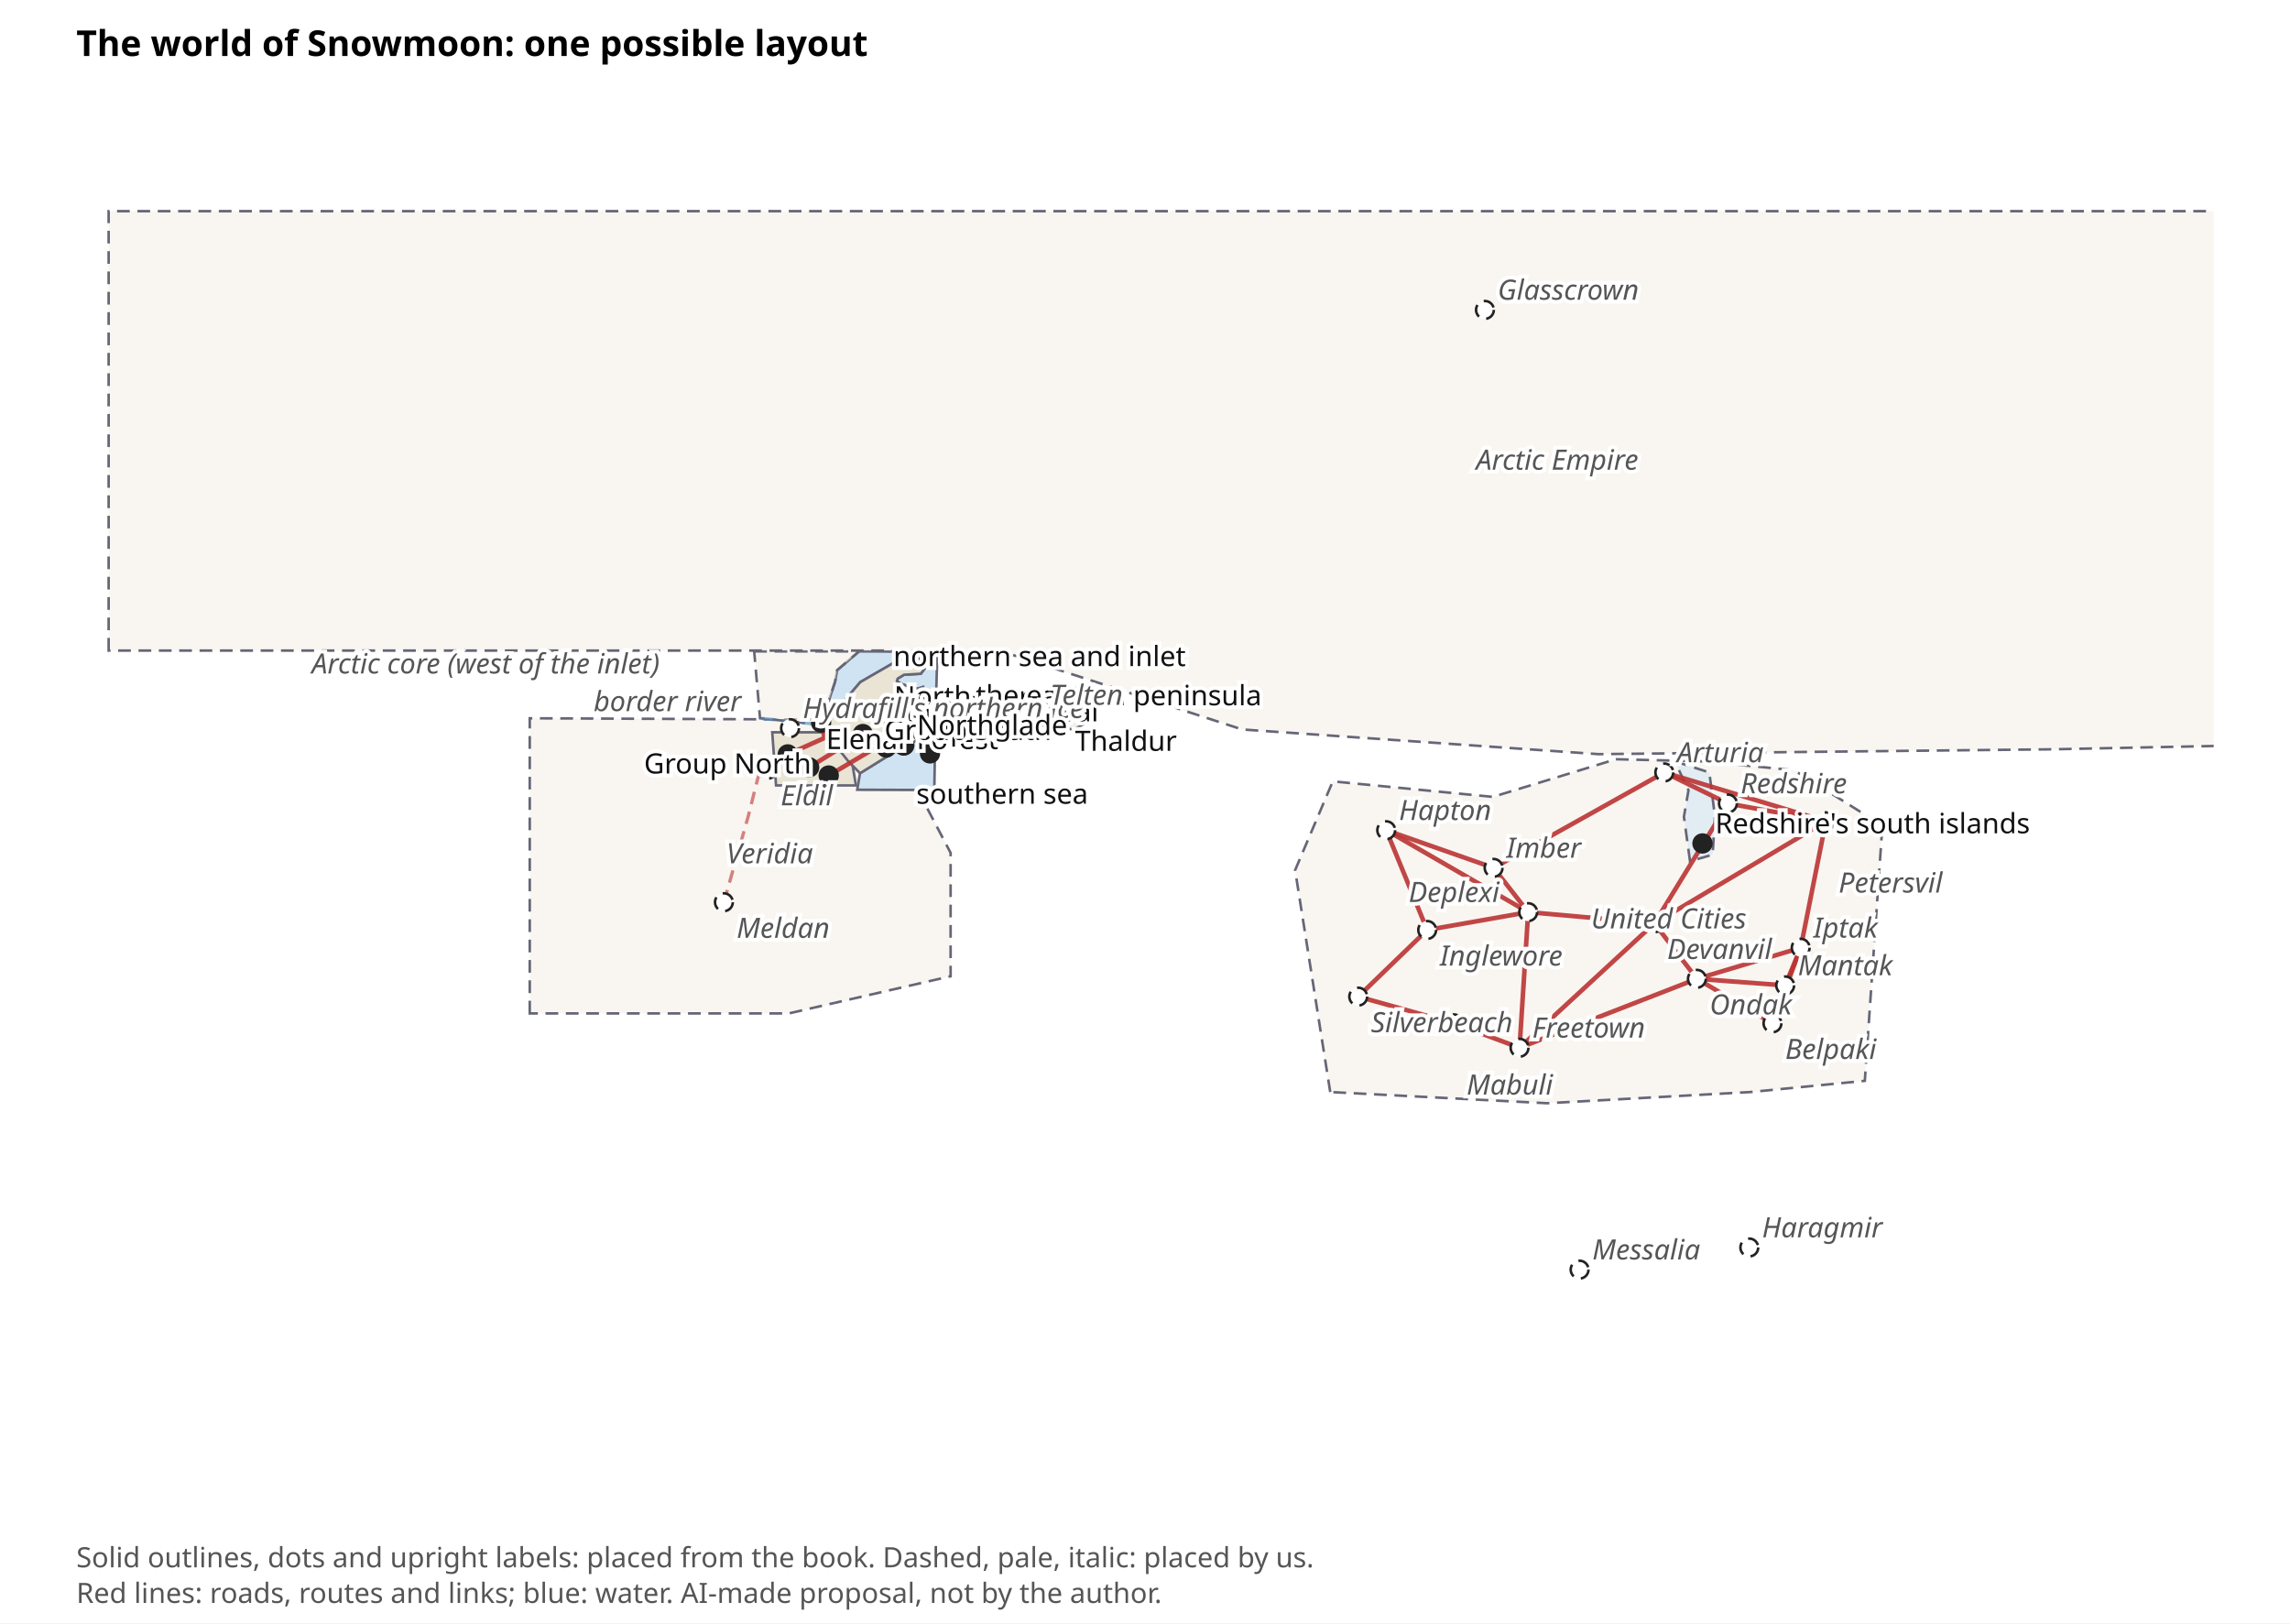
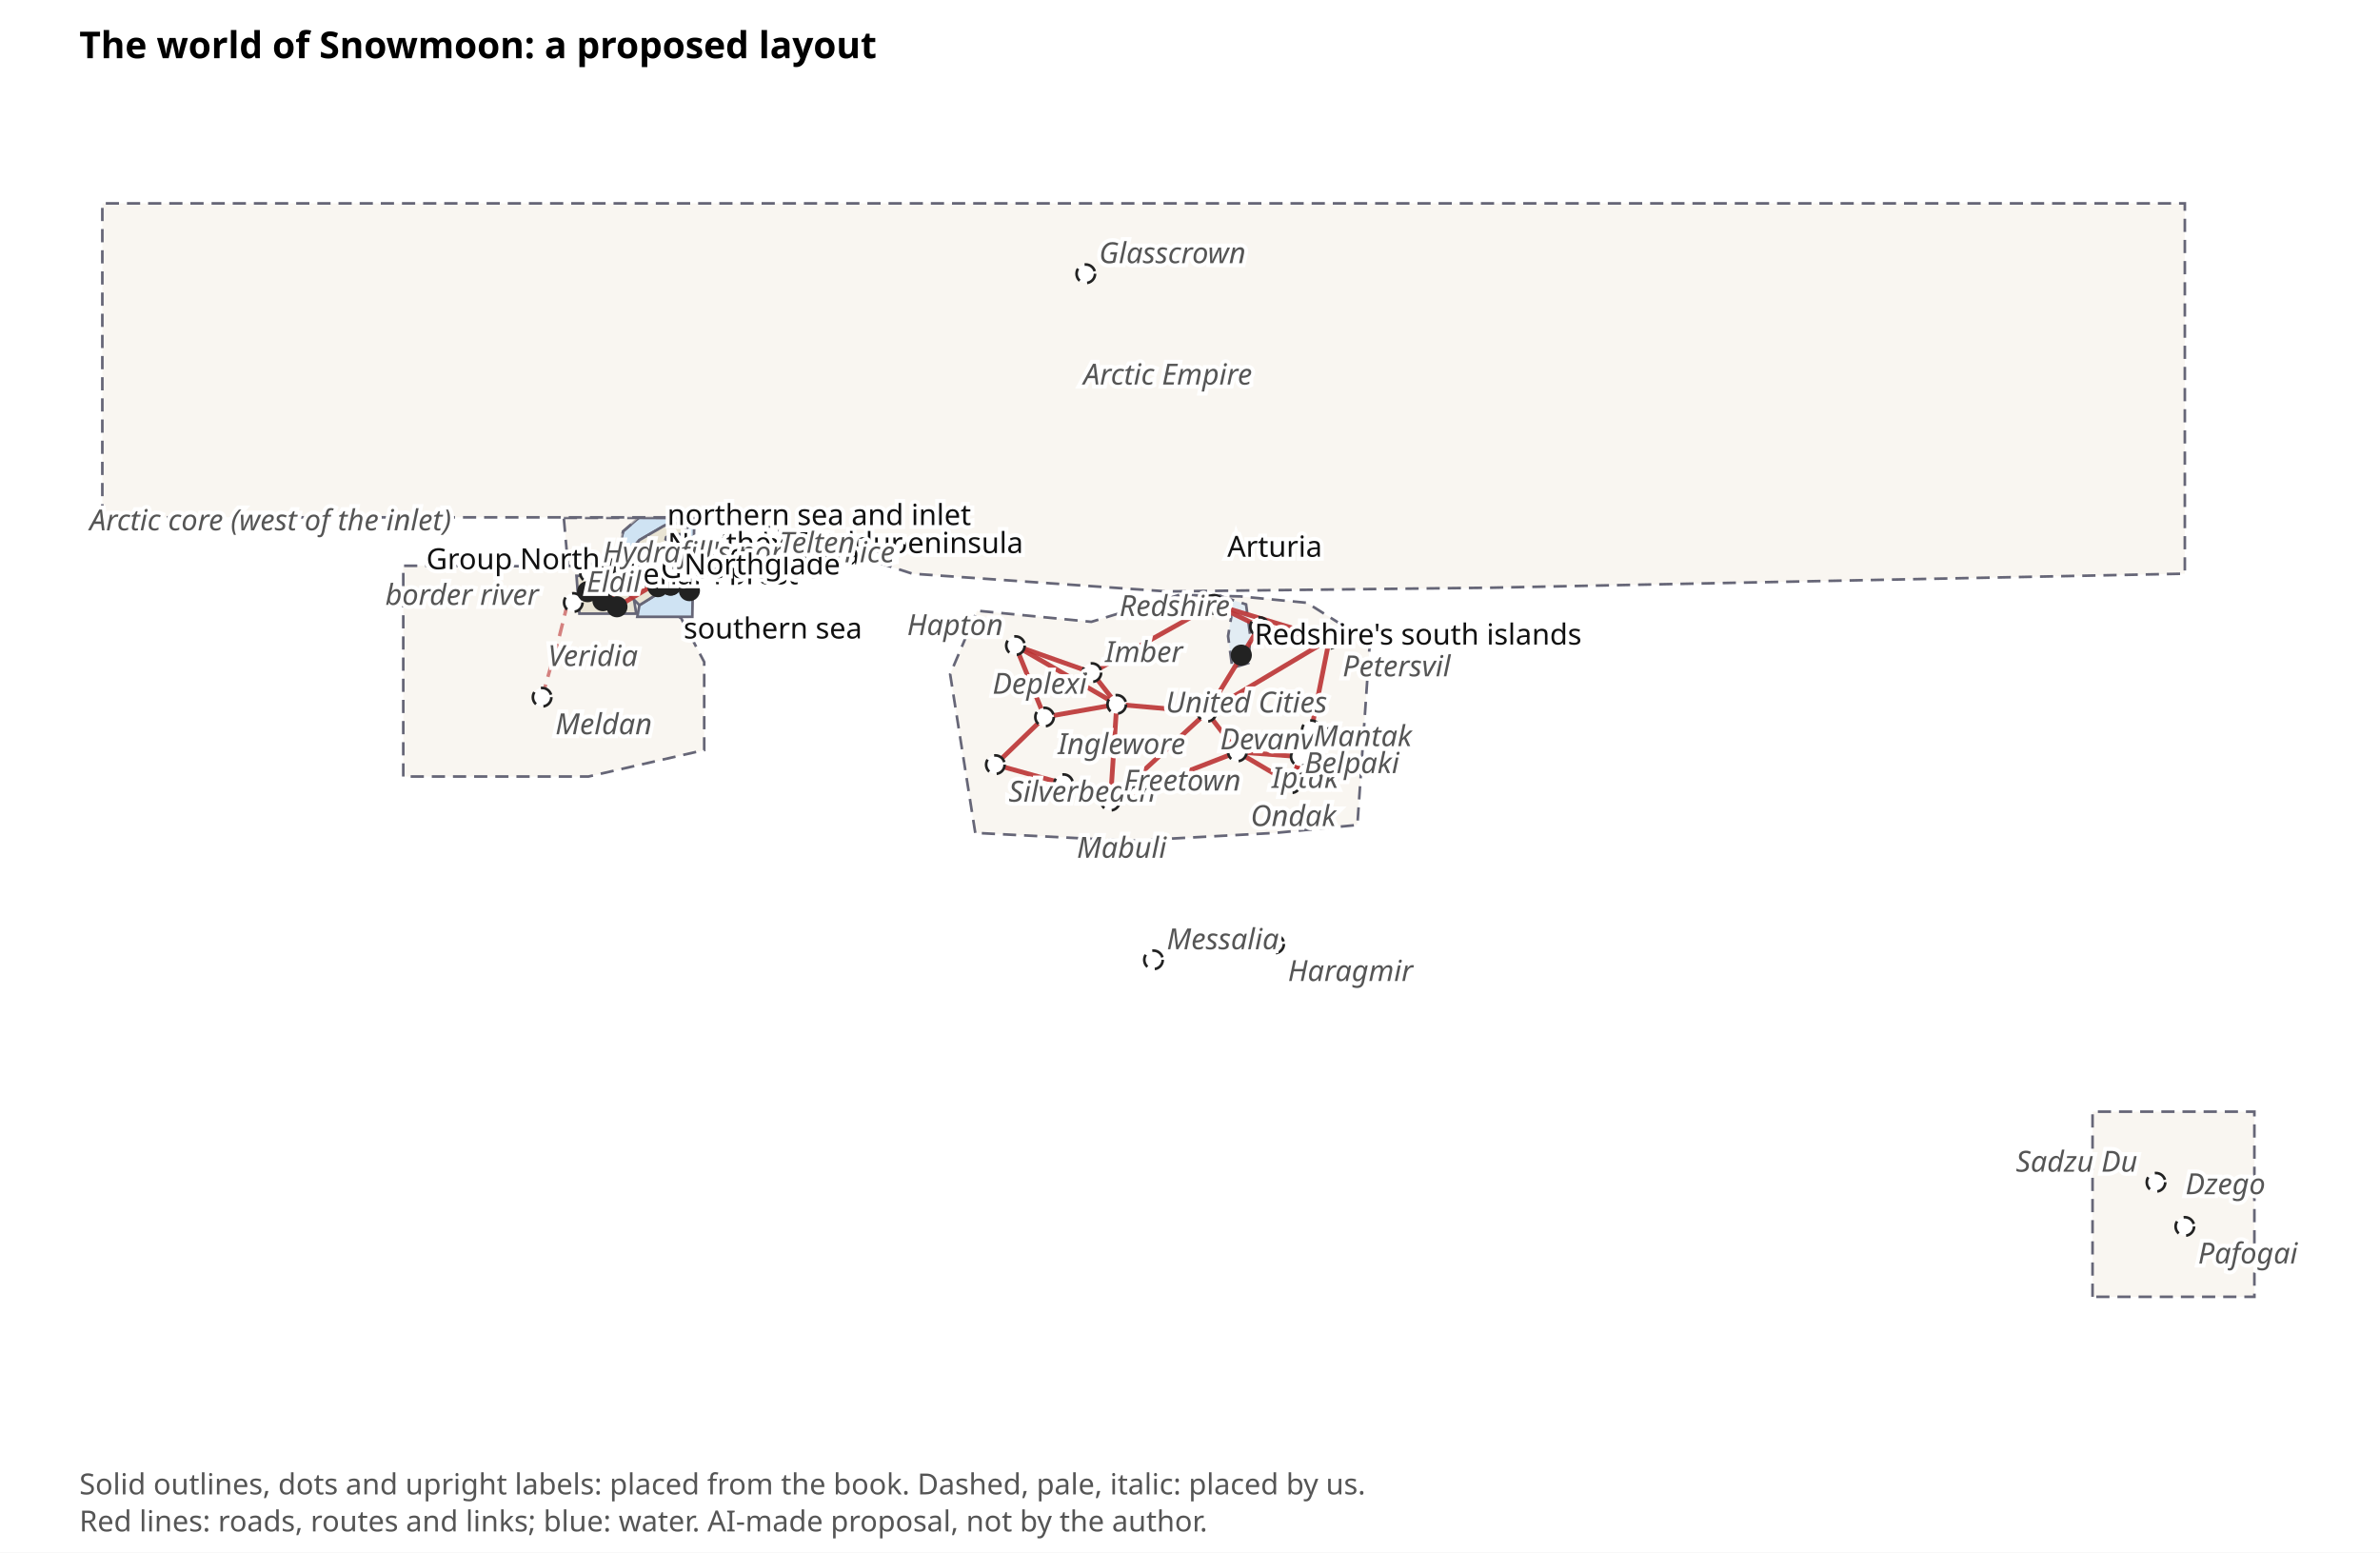
- <svg xmlns="http://www.w3.org/2000/svg" width="900" height="638" viewBox="0 0 900 638" font-family="sans-serif" font-size="11">
+ <svg xmlns="http://www.w3.org/2000/svg" width="900" height="587" viewBox="0 0 900 587" font-family="sans-serif" font-size="11">
  <defs>
    <clipPath id="c">
-       <rect x="30" y="34" width="840" height="544" />
+       <rect x="30" y="34" width="840" height="493" />
    </clipPath>
  </defs>
-   <rect width="900" height="638" fill="#fff" />
-   <text x="30" y="22" font-size="14" font-weight="bold">The world of Snowmoon: one possible layout</text>
-   <text x="30" y="616" fill="#555">Solid outlines, dots and upright labels: placed from the book. Dashed, pale, italic: placed by us.</text>
-   <text x="30" y="630" fill="#555">Red lines: roads, routes and links; blue: water. AI-made proposal, not by the author.</text>
+   <rect width="900" height="587" fill="#fff" />
+   <text x="30" y="22" font-size="14" font-weight="bold">The world of Snowmoon: a proposed layout</text>
+   <text x="30" y="565" fill="#555">Solid outlines, dots and upright labels: placed from the book. Dashed, pale, italic: placed by us.</text>
+   <text x="30" y="579" fill="#555">Red lines: roads, routes and links; blue: water. AI-made proposal, not by the author.</text>
  <g clip-path="url(#c)">
-     <polygon points="208.2,398.3 208.2,282.3 320.2,282.8 332.3,301.3 360.9,311.0 373.6,335.2 373.6,383.7 310.0,398.3" fill="#f3efe6" fill-opacity="0.55" stroke="#667" stroke-dasharray="5,3" />
-     <polygon points="303.5,287.8 332.9,287.8 336.4,308.7 305.0,308.7" fill="#e9e4d4" fill-opacity="1" stroke="#667" />
-     <polygon points="337.4,256.2 329.0,263.4 328.2,267.9 325.8,275.2 325.6,277.8 320.8,283.1 320.2,284.6 321.1,285.2 322.4,284.1 324.2,284.4 338.1,268.1 351.6,260.3 354.0,259.5 362.3,258.8 364.8,260.9 361.9,264.8 355.3,265.2 352.8,266.7 352.5,267.7 354.0,268.7 359.4,270.6 360.8,270.6 362.8,270.0 363.0,271.1 361.9,273.7 367.8,277.2 368.4,256.2 337.6,256.0" fill="#cfe3f3" fill-opacity="1" stroke="#667" />
-     <polygon points="367.5,285.9 364.1,287.8 362.1,289.9 358.8,291.8 354.8,293.5 338.0,303.9 336.9,310.4 367.2,310.5 367.6,285.8" fill="#cfe3f3" fill-opacity="1" stroke="#667" />
-     <polygon points="324.2,284.4 338.1,268.1 351.6,260.3 354.0,259.5 362.3,258.8 364.8,260.9 361.9,264.8 355.3,265.2 352.8,266.7 352.5,267.7 354.0,268.7 359.4,270.6 360.8,270.6 362.8,270.0 363.0,271.1 361.9,273.7 367.8,277.2 367.5,285.9 364.1,287.8 362.1,289.9 358.8,291.8 354.8,293.5 338.0,303.9 333.3,299.1 327.9,292.3" fill="#e9e4d4" fill-opacity="1" stroke="#667" />
-     <polygon points="367.8,277.2 385.3,278.3 396.8,280.5 385.1,283.7 367.5,285.9" fill="#e9e4d4" fill-opacity="1" stroke="#667" />
-     <polygon points="357.0,293.2 357.0,293.0 357.0,292.9 356.9,292.7 356.8,292.6 356.6,292.5 356.5,292.4 356.3,292.4 356.1,292.3 355.9,292.3 355.8,292.3 355.6,292.4 355.4,292.4 355.2,292.5 355.1,292.6 355.0,292.7 354.9,292.9 354.9,293.0 354.8,293.2 354.9,293.3 354.9,293.5 355.0,293.6 355.1,293.7 355.2,293.9 355.4,293.9 355.6,294.0 355.8,294.0 355.9,294.1 356.1,294.0 356.3,294.0 356.5,293.9 356.6,293.9 356.8,293.7 356.9,293.6 357.0,293.5 357.0,293.3" fill="#e9e4d4" fill-opacity="1" stroke="#667" />
-     <polygon points="296.4,256.0 337.6,256.0 337.4,256.2 329.0,263.4 328.2,267.9 325.8,275.2 325.6,277.8 320.8,283.1 320.2,284.6 310.3,283.5 298.7,282.3" fill="#f3efe6" fill-opacity="0.55" stroke="#667" stroke-dasharray="5,3" />
-     <polygon points="405.7,276.9 426.2,276.0 431.4,281.4 422.2,286.7 405.7,285.1" fill="#f3efe6" fill-opacity="1" stroke="#667" />
-     <polygon points="42.7,255.7 42.7,83.0 1188.2,83.0 1188.2,286.7 806.4,294.5 628.2,296.4 488.2,286.7 392.7,255.7" fill="#f3efe6" fill-opacity="0.55" stroke="#667" stroke-dasharray="5,3" />
-     <polygon points="522.8,429.2 509.0,342.0 523.8,307.1 586.7,313.2 635.1,298.4 668.6,299.2 705.1,302.7 739.8,324.5 732.9,424.8 688.0,429.2 608.0,433.6" fill="#f3efe6" fill-opacity="0.55" stroke="#667" stroke-dasharray="5,3" />
-     <polygon points="658.2,299.2 671.8,303.6 674.0,321.0 673.1,335.9 664.2,338.5 661.8,321.0 663.6,310.6" fill="#cfe3f3" fill-opacity="0.55" stroke="#667" stroke-dasharray="5,3" />
-     <polygon points="1137.3,684.4 1137.3,582.5 1226.4,582.5 1226.4,684.4" fill="#f3efe6" fill-opacity="0.55" stroke="#667" stroke-dasharray="5,3" />
-     <polyline points="284.5,354.6 294.1,320.7 298.5,303.2" fill="none" stroke="#b33" stroke-width="1.3" stroke-dasharray="5,3" opacity="0.6" />
-     <polyline points="320.2,284.6 310.3,283.5 298.7,282.3" fill="none" stroke="#4a86b8" stroke-width="1.3" stroke-dasharray="5,3" opacity="0.6" />
-     <polyline points="309.6,296.5 324.1,290.0 322.7,284.0" fill="none" stroke="#b33" stroke-width="1.8" opacity="0.9" />
-     <polyline points="318.0,301.6 339.1,288.5" fill="none" stroke="#b33" stroke-width="1.8" opacity="0.9" />
-     <polyline points="325.7,304.8 342.6,294.8 348.3,293.8" fill="none" stroke="#b33" stroke-width="1.8" opacity="0.9" />
-     <polyline points="365.5,296.1 362.2,287.5" fill="none" stroke="#b33" stroke-width="1.8" opacity="0.9" />
-     <polyline points="533.8,391.7 571.4,402.2" fill="none" stroke="#b33" stroke-width="1.8" opacity="0.9" />
-     <polyline points="533.8,391.7 560.9,365.5" fill="none" stroke="#b33" stroke-width="1.8" opacity="0.9" />
-     <polyline points="571.4,402.2 597.2,411.8" fill="none" stroke="#b33" stroke-width="1.8" opacity="0.9" />
-     <polyline points="560.9,365.5 544.8,326.3" fill="none" stroke="#b33" stroke-width="1.8" opacity="0.9" />
-     <polyline points="560.9,365.5 600.6,358.5" fill="none" stroke="#b33" stroke-width="1.8" opacity="0.9" />
-     <polyline points="544.8,326.3 587.0,341.1" fill="none" stroke="#b33" stroke-width="1.8" opacity="0.9" />
-     <polyline points="544.8,326.3 600.6,358.5" fill="none" stroke="#b33" stroke-width="1.8" opacity="0.9" />
-     <polyline points="587.0,341.1 654.1,303.6" fill="none" stroke="#b33" stroke-width="1.8" opacity="0.9" />
-     <polyline points="587.0,341.1 600.6,358.5" fill="none" stroke="#b33" stroke-width="1.8" opacity="0.9" />
-     <polyline points="654.1,303.6 679.1,315.8" fill="none" stroke="#b33" stroke-width="1.8" opacity="0.9" />
-     <polyline points="654.1,303.6 717.6,322.8" fill="none" stroke="#b33" stroke-width="1.8" opacity="0.9" />
-     <polyline points="679.1,315.8 717.6,322.8" fill="none" stroke="#b33" stroke-width="1.8" opacity="0.9" />
-     <polyline points="679.1,315.8 650.2,362.9" fill="none" stroke="#b33" stroke-width="1.8" opacity="0.9" />
-     <polyline points="717.6,322.8 650.2,362.9" fill="none" stroke="#b33" stroke-width="1.8" opacity="0.9" />
-     <polyline points="717.6,322.8 707.7,372.5" fill="none" stroke="#b33" stroke-width="1.8" opacity="0.9" />
-     <polyline points="600.6,358.5 597.2,411.8" fill="none" stroke="#b33" stroke-width="1.8" opacity="0.9" />
-     <polyline points="600.6,358.5 650.2,362.9" fill="none" stroke="#b33" stroke-width="1.8" opacity="0.9" />
-     <polyline points="597.2,411.8 650.2,362.9" fill="none" stroke="#b33" stroke-width="1.8" opacity="0.9" />
-     <polyline points="597.2,411.8 666.9,384.7" fill="none" stroke="#b33" stroke-width="1.8" opacity="0.9" />
-     <polyline points="650.2,362.9 666.9,384.7" fill="none" stroke="#b33" stroke-width="1.8" opacity="0.9" />
-     <polyline points="666.9,384.7 707.7,372.5" fill="none" stroke="#b33" stroke-width="1.8" opacity="0.9" />
-     <polyline points="666.9,384.7 701.6,387.3" fill="none" stroke="#b33" stroke-width="1.8" opacity="0.9" />
-     <polyline points="666.9,384.7 696.6,402.2" fill="none" stroke="#b33" stroke-width="1.8" opacity="0.9" />
-     <polyline points="707.7,372.5 701.6,387.3" fill="none" stroke="#b33" stroke-width="1.8" opacity="0.9" />
-     <polyline points="701.6,387.3 696.6,402.2" fill="none" stroke="#b33" stroke-width="1.8" opacity="0.9" />
-     <polyline points="707.7,372.5 696.6,402.2" fill="none" stroke="#b33" stroke-width="1.8" opacity="0.9" />
-     <circle cx="284.5" cy="354.6" r="3.5" fill="#fff" stroke="#222" stroke-dasharray="5,3" />
-     <circle cx="301.8" cy="302.5" r="3.5" fill="#fff" stroke="#222" stroke-dasharray="5,3" />
-     <circle cx="310.5" cy="286.2" r="3.5" fill="#fff" stroke="#222" stroke-dasharray="5,3" />
-     <circle cx="355.4" cy="292.9" r="3.5" fill="#222" stroke="#222" />
-     <circle cx="355.1" cy="293.0" r="3.5" fill="#222" stroke="#222" />
-     <circle cx="309.6" cy="296.5" r="3.5" fill="#222" stroke="#222" />
-     <circle cx="322.7" cy="284.0" r="3.5" fill="#222" stroke="#222" />
-     <circle cx="318.0" cy="301.6" r="3.5" fill="#222" stroke="#222" />
-     <circle cx="339.1" cy="288.5" r="3.5" fill="#222" stroke="#222" />
-     <circle cx="325.7" cy="304.8" r="3.5" fill="#222" stroke="#222" />
-     <circle cx="348.3" cy="293.8" r="3.5" fill="#222" stroke="#222" />
-     <circle cx="365.5" cy="296.1" r="3.5" fill="#222" stroke="#222" />
-     <circle cx="362.2" cy="287.5" r="3.5" fill="#222" stroke="#222" />
-     <circle cx="407.7" cy="281.0" r="3.5" fill="#fff" stroke="#222" stroke-dasharray="5,3" />
-     <circle cx="583.6" cy="121.8" r="3.5" fill="#fff" stroke="#222" stroke-dasharray="5,3" />
-     <circle cx="669.1" cy="331.5" r="3.5" fill="#222" stroke="#222" />
-     <circle cx="679.1" cy="315.8" r="3.5" fill="#fff" stroke="#222" stroke-dasharray="5,3" />
-     <circle cx="654.1" cy="303.6" r="3.5" fill="#fff" stroke="#222" stroke-dasharray="5,3" />
-     <circle cx="717.6" cy="322.8" r="3.5" fill="#fff" stroke="#222" stroke-dasharray="5,3" />
-     <circle cx="650.2" cy="362.9" r="3.5" fill="#fff" stroke="#222" stroke-dasharray="5,3" />
-     <circle cx="587.0" cy="341.1" r="3.5" fill="#fff" stroke="#222" stroke-dasharray="5,3" />
-     <circle cx="544.8" cy="326.3" r="3.5" fill="#fff" stroke="#222" stroke-dasharray="5,3" />
-     <circle cx="600.6" cy="358.5" r="3.5" fill="#fff" stroke="#222" stroke-dasharray="5,3" />
-     <circle cx="560.9" cy="365.5" r="3.5" fill="#fff" stroke="#222" stroke-dasharray="5,3" />
-     <circle cx="533.8" cy="391.7" r="3.5" fill="#fff" stroke="#222" stroke-dasharray="5,3" />
-     <circle cx="571.4" cy="402.2" r="3.5" fill="#fff" stroke="#222" stroke-dasharray="5,3" />
-     <circle cx="597.2" cy="411.8" r="3.5" fill="#fff" stroke="#222" stroke-dasharray="5,3" />
-     <circle cx="666.9" cy="384.7" r="3.5" fill="#fff" stroke="#222" stroke-dasharray="5,3" />
-     <circle cx="707.7" cy="372.5" r="3.5" fill="#fff" stroke="#222" stroke-dasharray="5,3" />
-     <circle cx="701.6" cy="387.3" r="3.5" fill="#fff" stroke="#222" stroke-dasharray="5,3" />
-     <circle cx="696.6" cy="402.2" r="3.5" fill="#fff" stroke="#222" stroke-dasharray="5,3" />
-     <circle cx="620.8" cy="499.0" r="3.5" fill="#fff" stroke="#222" stroke-dasharray="5,3" />
-     <circle cx="687.5" cy="490.3" r="3.5" fill="#fff" stroke="#222" stroke-dasharray="5,3" />
-     <circle cx="1188.2" cy="645.6" r="3.5" fill="#fff" stroke="#222" stroke-dasharray="5,3" />
-     <circle cx="1172.3" cy="621.3" r="3.5" fill="#fff" stroke="#222" stroke-dasharray="5,3" />
-     <text x="285.5" y="339.3" fill="#555" font-style="italic" stroke="#fff" stroke-width="3" paint-order="stroke">Veridia</text>
-     <text x="324.7" y="294.4" fill="#111" stroke="#fff" stroke-width="3" paint-order="stroke">Elenar Forest</text>
-     <text x="351.1" y="261.8" fill="#111" stroke="#fff" stroke-width="3" paint-order="stroke">northern sea and inlet</text>
-     <text x="360.1" y="315.9" fill="#111" stroke="#fff" stroke-width="3" paint-order="stroke">southern sea</text>
-     <text x="351.4" y="277.6" fill="#111" stroke="#fff" stroke-width="3" paint-order="stroke">Northshore</text>
-     <text x="383.5" y="277.2" fill="#111" stroke="#fff" stroke-width="3" paint-order="stroke">the eastern peninsula</text>
-     <text x="122.5" y="264.7" fill="#555" font-style="italic" stroke="#fff" stroke-width="3" paint-order="stroke">Arctic core (west of the inlet)</text>
-     <text x="422.5" y="295.1" fill="#111" stroke="#fff" stroke-width="3" paint-order="stroke">Thaldur</text>
-     <text x="580.1" y="184.6" fill="#555" font-style="italic" stroke="#fff" stroke-width="3" paint-order="stroke">Arctic Empire</text>
-     <text x="625.3" y="364.9" fill="#555" font-style="italic" stroke="#fff" stroke-width="3" paint-order="stroke">United Cities</text>
-     <text x="1186.1" y="629.8" fill="#555" font-style="italic" stroke="#fff" stroke-width="3" paint-order="stroke">Dzego</text>
-     <text x="233.3" y="279.5" fill="#555" font-style="italic" stroke="#fff" stroke-width="3" paint-order="stroke">border river</text>
-     <text x="253.1" y="304.0" fill="#111" stroke="#fff" stroke-width="3" paint-order="stroke">Group North</text>
-     <text x="344.1" y="284.5" fill="#111" stroke="#fff" stroke-width="3" paint-order="stroke">Group Center</text>
-     <text x="347.6" y="290.8" fill="#111" stroke="#fff" stroke-width="3" paint-order="stroke">Group South</text>
-     <text x="367.2" y="283.5" fill="#111" stroke="#fff" stroke-width="3" paint-order="stroke">Group Naval</text>
-     <text x="289.5" y="368.6" fill="#555" font-style="italic" stroke="#fff" stroke-width="3" paint-order="stroke">Meldan</text>
-     <text x="306.8" y="316.5" fill="#555" font-style="italic" stroke="#fff" stroke-width="3" paint-order="stroke">Eldil</text>
-     <text x="315.5" y="282.2" fill="#555" font-style="italic" stroke="#fff" stroke-width="3" paint-order="stroke">Hydrafill's northern ice</text>
-     <text x="360.4" y="288.9" fill="#111" stroke="#fff" stroke-width="3" paint-order="stroke">Northglade</text>
-     <text x="412.7" y="277.0" fill="#555" font-style="italic" stroke="#fff" stroke-width="3" paint-order="stroke">Telten</text>
-     <text x="588.6" y="117.8" fill="#555" font-style="italic" stroke="#fff" stroke-width="3" paint-order="stroke">Glasscrown</text>
-     <text x="674.1" y="327.5" fill="#111" stroke="#fff" stroke-width="3" paint-order="stroke">Redshire's south islands</text>
-     <text x="684.1" y="311.8" fill="#555" font-style="italic" stroke="#fff" stroke-width="3" paint-order="stroke">Redshire</text>
-     <text x="659.1" y="299.6" fill="#555" font-style="italic" stroke="#fff" stroke-width="3" paint-order="stroke">Arturia</text>
-     <text x="722.6" y="350.8" fill="#555" font-style="italic" stroke="#fff" stroke-width="3" paint-order="stroke">Petersvil</text>
-     <text x="655.2" y="376.9" fill="#555" font-style="italic" stroke="#fff" stroke-width="3" paint-order="stroke">Devanvil</text>
-     <text x="592.0" y="337.1" fill="#555" font-style="italic" stroke="#fff" stroke-width="3" paint-order="stroke">Imber</text>
-     <text x="549.8" y="322.3" fill="#555" font-style="italic" stroke="#fff" stroke-width="3" paint-order="stroke">Hapton</text>
-     <text x="553.6" y="354.5" fill="#555" font-style="italic" stroke="#fff" stroke-width="3" paint-order="stroke">Deplexi</text>
-     <text x="565.9" y="379.5" fill="#555" font-style="italic" stroke="#fff" stroke-width="3" paint-order="stroke">Inglewore</text>
-     <text x="538.8" y="405.7" fill="#555" font-style="italic" stroke="#fff" stroke-width="3" paint-order="stroke">Silverbeach</text>
-     <text x="576.4" y="430.2" fill="#555" font-style="italic" stroke="#fff" stroke-width="3" paint-order="stroke">Mabuli</text>
-     <text x="602.2" y="407.8" fill="#555" font-style="italic" stroke="#fff" stroke-width="3" paint-order="stroke">Freetown</text>
-     <text x="671.9" y="398.7" fill="#555" font-style="italic" stroke="#fff" stroke-width="3" paint-order="stroke">Ondak</text>
-     <text x="712.7" y="368.5" fill="#555" font-style="italic" stroke="#fff" stroke-width="3" paint-order="stroke">Iptak</text>
-     <text x="706.6" y="383.3" fill="#555" font-style="italic" stroke="#fff" stroke-width="3" paint-order="stroke">Mantak</text>
-     <text x="701.6" y="416.2" fill="#555" font-style="italic" stroke="#fff" stroke-width="3" paint-order="stroke">Belpaki</text>
-     <text x="625.8" y="495.0" fill="#555" font-style="italic" stroke="#fff" stroke-width="3" paint-order="stroke">Messalia</text>
-     <text x="692.5" y="486.3" fill="#555" font-style="italic" stroke="#fff" stroke-width="3" paint-order="stroke">Haragmir</text>
-     <text x="1193.2" y="659.6" fill="#555" font-style="italic" stroke="#fff" stroke-width="3" paint-order="stroke">Pafogai Du</text>
-     <text x="1177.3" y="617.3" fill="#555" font-style="italic" stroke="#fff" stroke-width="3" paint-order="stroke">Sadzu Du</text>
+     <polygon points="152.5,293.6 152.5,213.9 229.5,214.2 237.8,226.9 257.5,233.6 266.3,250.3 266.3,283.6 222.5,293.6" fill="#f3efe6" fill-opacity="0.55" stroke="#667" stroke-dasharray="5,3" />
+     <polygon points="218.0,217.7 238.3,217.7 240.6,232.0 219.1,232.0" fill="#e9e4d4" fill-opacity="1" stroke="#667" />
+     <polygon points="241.4,195.9 235.6,200.9 235.0,204.0 233.4,209.0 233.2,210.8 229.9,214.5 229.5,215.5 230.1,215.9 231.0,215.1 232.3,215.3 241.8,204.2 251.1,198.8 252.7,198.2 258.4,197.7 260.2,199.1 258.2,201.9 253.7,202.2 251.9,203.1 251.7,203.9 252.7,204.5 256.5,205.9 257.4,205.9 258.8,205.4 258.9,206.2 258.2,208.0 262.2,210.4 262.6,195.9 241.5,195.8" fill="#cfe3f3" fill-opacity="1" stroke="#667" />
+     <polygon points="262.0,216.4 259.7,217.6 258.3,219.1 256.0,220.4 253.3,221.6 241.8,228.8 241.0,233.2 261.8,233.2 262.1,216.3" fill="#cfe3f3" fill-opacity="1" stroke="#667" />
+     <polygon points="232.3,215.3 241.8,204.2 251.1,198.8 252.7,198.2 258.4,197.7 260.2,199.1 258.2,201.9 253.7,202.2 251.9,203.1 251.7,203.9 252.7,204.5 256.5,205.9 257.4,205.9 258.8,205.4 258.9,206.2 258.2,208.0 262.2,210.4 262.0,216.4 259.7,217.6 258.3,219.1 256.0,220.4 253.3,221.6 241.8,228.8 238.5,225.5 234.8,220.8" fill="#e9e4d4" fill-opacity="1" stroke="#667" />
+     <polygon points="262.2,210.4 274.3,211.1 282.2,212.7 274.1,214.9 262.0,216.4" fill="#e9e4d4" fill-opacity="1" stroke="#667" />
+     <polygon points="254.8,221.4 254.8,221.3 254.8,221.2 254.7,221.1 254.7,221.0 254.6,220.9 254.5,220.8 254.3,220.8 254.2,220.8 254.1,220.8 254.0,220.8 253.8,220.8 253.7,220.8 253.6,220.9 253.5,221.0 253.4,221.1 253.4,221.2 253.3,221.3 253.3,221.4 253.3,221.5 253.4,221.6 253.4,221.7 253.5,221.8 253.6,221.8 253.7,221.9 253.8,221.9 254.0,222.0 254.1,222.0 254.2,222.0 254.3,221.9 254.5,221.9 254.6,221.8 254.7,221.8 254.7,221.7 254.8,221.6 254.8,221.5" fill="#e9e4d4" fill-opacity="1" stroke="#667" />
+     <polygon points="213.2,195.8 241.5,195.8 241.4,195.9 235.6,200.9 235.0,204.0 233.4,209.0 233.2,210.8 229.9,214.5 229.5,215.5 222.7,214.7 214.8,213.9" fill="#f3efe6" fill-opacity="0.55" stroke="#667" stroke-dasharray="5,3" />
+     <polygon points="288.3,210.2 302.4,209.5 305.9,213.3 299.6,216.9 288.3,215.8" fill="#f3efe6" fill-opacity="1" stroke="#667" />
+     <polygon points="38.7,195.6 38.7,76.9 826.2,76.9 826.2,216.9 563.8,222.2 441.2,223.6 345.0,216.9 279.4,195.6" fill="#f3efe6" fill-opacity="0.55" stroke="#667" stroke-dasharray="5,3" />
+     <polygon points="368.8,314.9 359.3,254.9 369.5,230.9 412.7,235.1 446.0,224.9 469.1,225.5 494.2,227.9 518.0,242.9 513.3,311.9 482.4,314.9 427.4,317.9" fill="#f3efe6" fill-opacity="0.55" stroke="#667" stroke-dasharray="5,3" />
+     <polygon points="461.9,225.5 471.2,228.5 472.8,240.5 472.1,250.7 466.0,252.5 464.4,240.5 465.6,233.3" fill="#cfe3f3" fill-opacity="0.55" stroke="#667" stroke-dasharray="5,3" />
+     <polygon points="791.3,490.3 791.3,420.3 852.5,420.3 852.5,490.3" fill="#f3efe6" fill-opacity="0.55" stroke="#667" stroke-dasharray="5,3" />
+     <polyline points="205.0,263.6 211.6,240.3 214.6,228.2" fill="none" stroke="#b33" stroke-width="1.3" stroke-dasharray="5,3" opacity="0.6" />
+     <polyline points="229.5,215.5 222.7,214.7 214.8,213.9" fill="none" stroke="#4a86b8" stroke-width="1.3" stroke-dasharray="5,3" opacity="0.6" />
+     <polyline points="222.2,223.7 232.2,219.2 231.2,215.1" fill="none" stroke="#b33" stroke-width="1.8" opacity="0.9" />
+     <polyline points="228.0,227.1 242.5,218.1" fill="none" stroke="#b33" stroke-width="1.8" opacity="0.9" />
+     <polyline points="233.3,229.4 244.9,222.5 248.8,221.8" fill="none" stroke="#b33" stroke-width="1.8" opacity="0.9" />
+     <polyline points="260.7,223.3 258.4,217.5" fill="none" stroke="#b33" stroke-width="1.8" opacity="0.9" />
+     <polyline points="376.4,289.1 402.2,296.3" fill="none" stroke="#b33" stroke-width="1.8" opacity="0.9" />
+     <polyline points="376.4,289.1 395.0,271.1" fill="none" stroke="#b33" stroke-width="1.8" opacity="0.9" />
+     <polyline points="402.2,296.3 419.9,302.9" fill="none" stroke="#b33" stroke-width="1.8" opacity="0.9" />
+     <polyline points="395.0,271.1 384.0,244.1" fill="none" stroke="#b33" stroke-width="1.8" opacity="0.9" />
+     <polyline points="395.0,271.1 422.3,266.3" fill="none" stroke="#b33" stroke-width="1.8" opacity="0.9" />
+     <polyline points="384.0,244.1 412.9,254.3" fill="none" stroke="#b33" stroke-width="1.8" opacity="0.9" />
+     <polyline points="384.0,244.1 422.3,266.3" fill="none" stroke="#b33" stroke-width="1.8" opacity="0.9" />
+     <polyline points="412.9,254.3 459.1,228.5" fill="none" stroke="#b33" stroke-width="1.8" opacity="0.9" />
+     <polyline points="412.9,254.3 422.3,266.3" fill="none" stroke="#b33" stroke-width="1.8" opacity="0.9" />
+     <polyline points="459.1,228.5 476.3,236.9" fill="none" stroke="#b33" stroke-width="1.8" opacity="0.9" />
+     <polyline points="459.1,228.5 502.7,241.7" fill="none" stroke="#b33" stroke-width="1.8" opacity="0.9" />
+     <polyline points="476.3,236.9 502.7,241.7" fill="none" stroke="#b33" stroke-width="1.8" opacity="0.9" />
+     <polyline points="476.3,236.9 456.4,269.3" fill="none" stroke="#b33" stroke-width="1.8" opacity="0.9" />
+     <polyline points="502.7,241.7 456.4,269.3" fill="none" stroke="#b33" stroke-width="1.8" opacity="0.9" />
+     <polyline points="502.7,241.7 495.9,275.9" fill="none" stroke="#b33" stroke-width="1.8" opacity="0.9" />
+     <polyline points="422.3,266.3 419.9,302.9" fill="none" stroke="#b33" stroke-width="1.8" opacity="0.9" />
+     <polyline points="422.3,266.3 456.4,269.3" fill="none" stroke="#b33" stroke-width="1.8" opacity="0.9" />
+     <polyline points="419.9,302.9 456.4,269.3" fill="none" stroke="#b33" stroke-width="1.8" opacity="0.9" />
+     <polyline points="419.9,302.9 467.9,284.3" fill="none" stroke="#b33" stroke-width="1.8" opacity="0.9" />
+     <polyline points="456.4,269.3 467.9,284.3" fill="none" stroke="#b33" stroke-width="1.8" opacity="0.9" />
+     <polyline points="467.9,284.3 495.9,275.9" fill="none" stroke="#b33" stroke-width="1.8" opacity="0.9" />
+     <polyline points="467.9,284.3 491.7,286.1" fill="none" stroke="#b33" stroke-width="1.8" opacity="0.9" />
+     <polyline points="467.9,284.3 488.3,296.3" fill="none" stroke="#b33" stroke-width="1.8" opacity="0.9" />
+     <polyline points="495.9,275.9 491.7,286.1" fill="none" stroke="#b33" stroke-width="1.8" opacity="0.9" />
+     <polyline points="491.7,286.1 488.3,296.3" fill="none" stroke="#b33" stroke-width="1.8" opacity="0.9" />
+     <polyline points="495.9,275.9 488.3,296.3" fill="none" stroke="#b33" stroke-width="1.8" opacity="0.9" />
+     <circle cx="205.0" cy="263.6" r="3.5" fill="#fff" stroke="#222" stroke-dasharray="5,3" />
+     <circle cx="216.8" cy="227.8" r="3.5" fill="#fff" stroke="#222" stroke-dasharray="5,3" />
+     <circle cx="222.9" cy="216.6" r="3.5" fill="#fff" stroke="#222" stroke-dasharray="5,3" />
+     <circle cx="253.7" cy="221.2" r="3.5" fill="#222" stroke="#222" />
+     <circle cx="253.5" cy="221.2" r="3.5" fill="#222" stroke="#222" />
+     <circle cx="222.2" cy="223.7" r="3.5" fill="#222" stroke="#222" />
+     <circle cx="231.2" cy="215.1" r="3.5" fill="#222" stroke="#222" />
+     <circle cx="228.0" cy="227.1" r="3.5" fill="#222" stroke="#222" />
+     <circle cx="242.5" cy="218.1" r="3.5" fill="#222" stroke="#222" />
+     <circle cx="233.3" cy="229.4" r="3.5" fill="#222" stroke="#222" />
+     <circle cx="248.8" cy="221.8" r="3.5" fill="#222" stroke="#222" />
+     <circle cx="260.7" cy="223.3" r="3.5" fill="#222" stroke="#222" />
+     <circle cx="258.4" cy="217.5" r="3.5" fill="#222" stroke="#222" />
+     <circle cx="289.7" cy="213.0" r="3.5" fill="#fff" stroke="#222" stroke-dasharray="5,3" />
+     <circle cx="410.6" cy="103.5" r="3.5" fill="#fff" stroke="#222" stroke-dasharray="5,3" />
+     <circle cx="469.4" cy="247.7" r="3.5" fill="#222" stroke="#222" />
+     <circle cx="476.3" cy="236.9" r="3.5" fill="#fff" stroke="#222" stroke-dasharray="5,3" />
+     <circle cx="459.1" cy="228.5" r="3.5" fill="#222" stroke="#222" />
+     <circle cx="502.7" cy="241.7" r="3.5" fill="#fff" stroke="#222" stroke-dasharray="5,3" />
+     <circle cx="456.4" cy="269.3" r="3.5" fill="#fff" stroke="#222" stroke-dasharray="5,3" />
+     <circle cx="412.9" cy="254.3" r="3.5" fill="#fff" stroke="#222" stroke-dasharray="5,3" />
+     <circle cx="384.0" cy="244.1" r="3.5" fill="#fff" stroke="#222" stroke-dasharray="5,3" />
+     <circle cx="422.3" cy="266.3" r="3.5" fill="#fff" stroke="#222" stroke-dasharray="5,3" />
+     <circle cx="395.0" cy="271.1" r="3.5" fill="#fff" stroke="#222" stroke-dasharray="5,3" />
+     <circle cx="376.4" cy="289.1" r="3.5" fill="#fff" stroke="#222" stroke-dasharray="5,3" />
+     <circle cx="402.2" cy="296.3" r="3.5" fill="#fff" stroke="#222" stroke-dasharray="5,3" />
+     <circle cx="419.9" cy="302.9" r="3.5" fill="#fff" stroke="#222" stroke-dasharray="5,3" />
+     <circle cx="467.9" cy="284.3" r="3.5" fill="#fff" stroke="#222" stroke-dasharray="5,3" />
+     <circle cx="495.9" cy="275.9" r="3.5" fill="#fff" stroke="#222" stroke-dasharray="5,3" />
+     <circle cx="491.7" cy="286.1" r="3.5" fill="#fff" stroke="#222" stroke-dasharray="5,3" />
+     <circle cx="488.3" cy="296.3" r="3.5" fill="#fff" stroke="#222" stroke-dasharray="5,3" />
+     <circle cx="436.2" cy="362.9" r="3.5" fill="#fff" stroke="#222" stroke-dasharray="5,3" />
+     <circle cx="482.0" cy="356.9" r="3.5" fill="#fff" stroke="#222" stroke-dasharray="5,3" />
+     <circle cx="826.2" cy="463.7" r="3.5" fill="#fff" stroke="#222" stroke-dasharray="5,3" />
+     <circle cx="815.3" cy="447.0" r="3.5" fill="#fff" stroke="#222" stroke-dasharray="5,3" />
+     <text x="207.2" y="251.8" fill="#555" font-style="italic" stroke="#fff" stroke-width="3" paint-order="stroke">Veridia</text>
+     <text x="234.2" y="220.9" fill="#111" stroke="#fff" stroke-width="3" paint-order="stroke">Elenar Forest</text>
+     <text x="252.3" y="198.5" fill="#111" stroke="#fff" stroke-width="3" paint-order="stroke">northern sea and inlet</text>
+     <text x="258.5" y="241.4" fill="#111" stroke="#fff" stroke-width="3" paint-order="stroke">southern sea</text>
+     <text x="252.5" y="209.4" fill="#111" stroke="#fff" stroke-width="3" paint-order="stroke">Northshore</text>
+     <text x="274.6" y="209.1" fill="#111" stroke="#fff" stroke-width="3" paint-order="stroke">the eastern peninsula</text>
+     <text x="33.9" y="200.5" fill="#555" font-style="italic" stroke="#fff" stroke-width="3" paint-order="stroke">Arctic core (west of the inlet)</text>
+     <text x="301.4" y="209.1" fill="#111" stroke="#fff" stroke-width="3" paint-order="stroke">Thaldur</text>
+     <text x="409.7" y="145.4" fill="#555" font-style="italic" stroke="#fff" stroke-width="3" paint-order="stroke">Arctic Empire</text>
+     <text x="440.8" y="269.4" fill="#555" font-style="italic" stroke="#fff" stroke-width="3" paint-order="stroke">United Cities</text>
+     <text x="826.4" y="451.5" fill="#555" font-style="italic" stroke="#fff" stroke-width="3" paint-order="stroke">Dzego</text>
+     <text x="145.7" y="228.7" fill="#555" font-style="italic" stroke="#fff" stroke-width="3" paint-order="stroke">border river</text>
+     <text x="161.2" y="215.2" fill="#111" stroke="#fff" stroke-width="3" paint-order="stroke">Group North</text>
+     <text x="247.5" y="214.1" fill="#111" stroke="#fff" stroke-width="3" paint-order="stroke">Group Center</text>
+     <text x="249.9" y="218.5" fill="#111" stroke="#fff" stroke-width="3" paint-order="stroke">Group South</text>
+     <text x="263.4" y="213.5" fill="#111" stroke="#fff" stroke-width="3" paint-order="stroke">Group Naval</text>
+     <text x="210.0" y="277.6" fill="#555" font-style="italic" stroke="#fff" stroke-width="3" paint-order="stroke">Meldan</text>
+     <text x="221.8" y="223.8" fill="#555" font-style="italic" stroke="#fff" stroke-width="3" paint-order="stroke">Eldil</text>
+     <text x="227.9" y="212.6" fill="#555" font-style="italic" stroke="#fff" stroke-width="3" paint-order="stroke">Hydrafill's northern ice</text>
+     <text x="258.7" y="217.2" fill="#111" stroke="#fff" stroke-width="3" paint-order="stroke">Northglade</text>
+     <text x="294.7" y="209.0" fill="#555" font-style="italic" stroke="#fff" stroke-width="3" paint-order="stroke">Telten</text>
+     <text x="415.6" y="99.5" fill="#555" font-style="italic" stroke="#fff" stroke-width="3" paint-order="stroke">Glasscrown</text>
+     <text x="474.4" y="243.7" fill="#111" stroke="#fff" stroke-width="3" paint-order="stroke">Redshire's south islands</text>
+     <text x="423.3" y="232.9" fill="#555" font-style="italic" stroke="#fff" stroke-width="3" paint-order="stroke">Redshire</text>
+     <text x="464.1" y="210.5" fill="#111" stroke="#fff" stroke-width="3" paint-order="stroke">Arturia</text>
+     <text x="507.7" y="255.7" fill="#555" font-style="italic" stroke="#fff" stroke-width="3" paint-order="stroke">Petersvil</text>
+     <text x="461.4" y="283.3" fill="#555" font-style="italic" stroke="#fff" stroke-width="3" paint-order="stroke">Devanvil</text>
+     <text x="417.9" y="250.3" fill="#555" font-style="italic" stroke="#fff" stroke-width="3" paint-order="stroke">Imber</text>
+     <text x="343.0" y="240.1" fill="#555" font-style="italic" stroke="#fff" stroke-width="3" paint-order="stroke">Hapton</text>
+     <text x="375.3" y="262.3" fill="#555" font-style="italic" stroke="#fff" stroke-width="3" paint-order="stroke">Deplexi</text>
+     <text x="400.0" y="285.1" fill="#555" font-style="italic" stroke="#fff" stroke-width="3" paint-order="stroke">Inglewore</text>
+     <text x="381.4" y="303.1" fill="#555" font-style="italic" stroke="#fff" stroke-width="3" paint-order="stroke">Silverbeach</text>
+     <text x="407.2" y="324.3" fill="#555" font-style="italic" stroke="#fff" stroke-width="3" paint-order="stroke">Mabuli</text>
+     <text x="424.9" y="298.9" fill="#555" font-style="italic" stroke="#fff" stroke-width="3" paint-order="stroke">Freetown</text>
+     <text x="472.9" y="312.3" fill="#555" font-style="italic" stroke="#fff" stroke-width="3" paint-order="stroke">Ondak</text>
+     <text x="480.9" y="297.9" fill="#555" font-style="italic" stroke="#fff" stroke-width="3" paint-order="stroke">Iptak</text>
+     <text x="496.7" y="282.1" fill="#555" font-style="italic" stroke="#fff" stroke-width="3" paint-order="stroke">Mantak</text>
+     <text x="493.3" y="292.3" fill="#555" font-style="italic" stroke="#fff" stroke-width="3" paint-order="stroke">Belpaki</text>
+     <text x="441.2" y="358.9" fill="#555" font-style="italic" stroke="#fff" stroke-width="3" paint-order="stroke">Messalia</text>
+     <text x="487.0" y="370.9" fill="#555" font-style="italic" stroke="#fff" stroke-width="3" paint-order="stroke">Haragmir</text>
+     <text x="831.2" y="477.7" fill="#555" font-style="italic" stroke="#fff" stroke-width="3" paint-order="stroke">Pafogai Du</text>
+     <text x="762.3" y="443.0" fill="#555" font-style="italic" stroke="#fff" stroke-width="3" paint-order="stroke">Sadzu Du</text>
  </g>
</svg>
